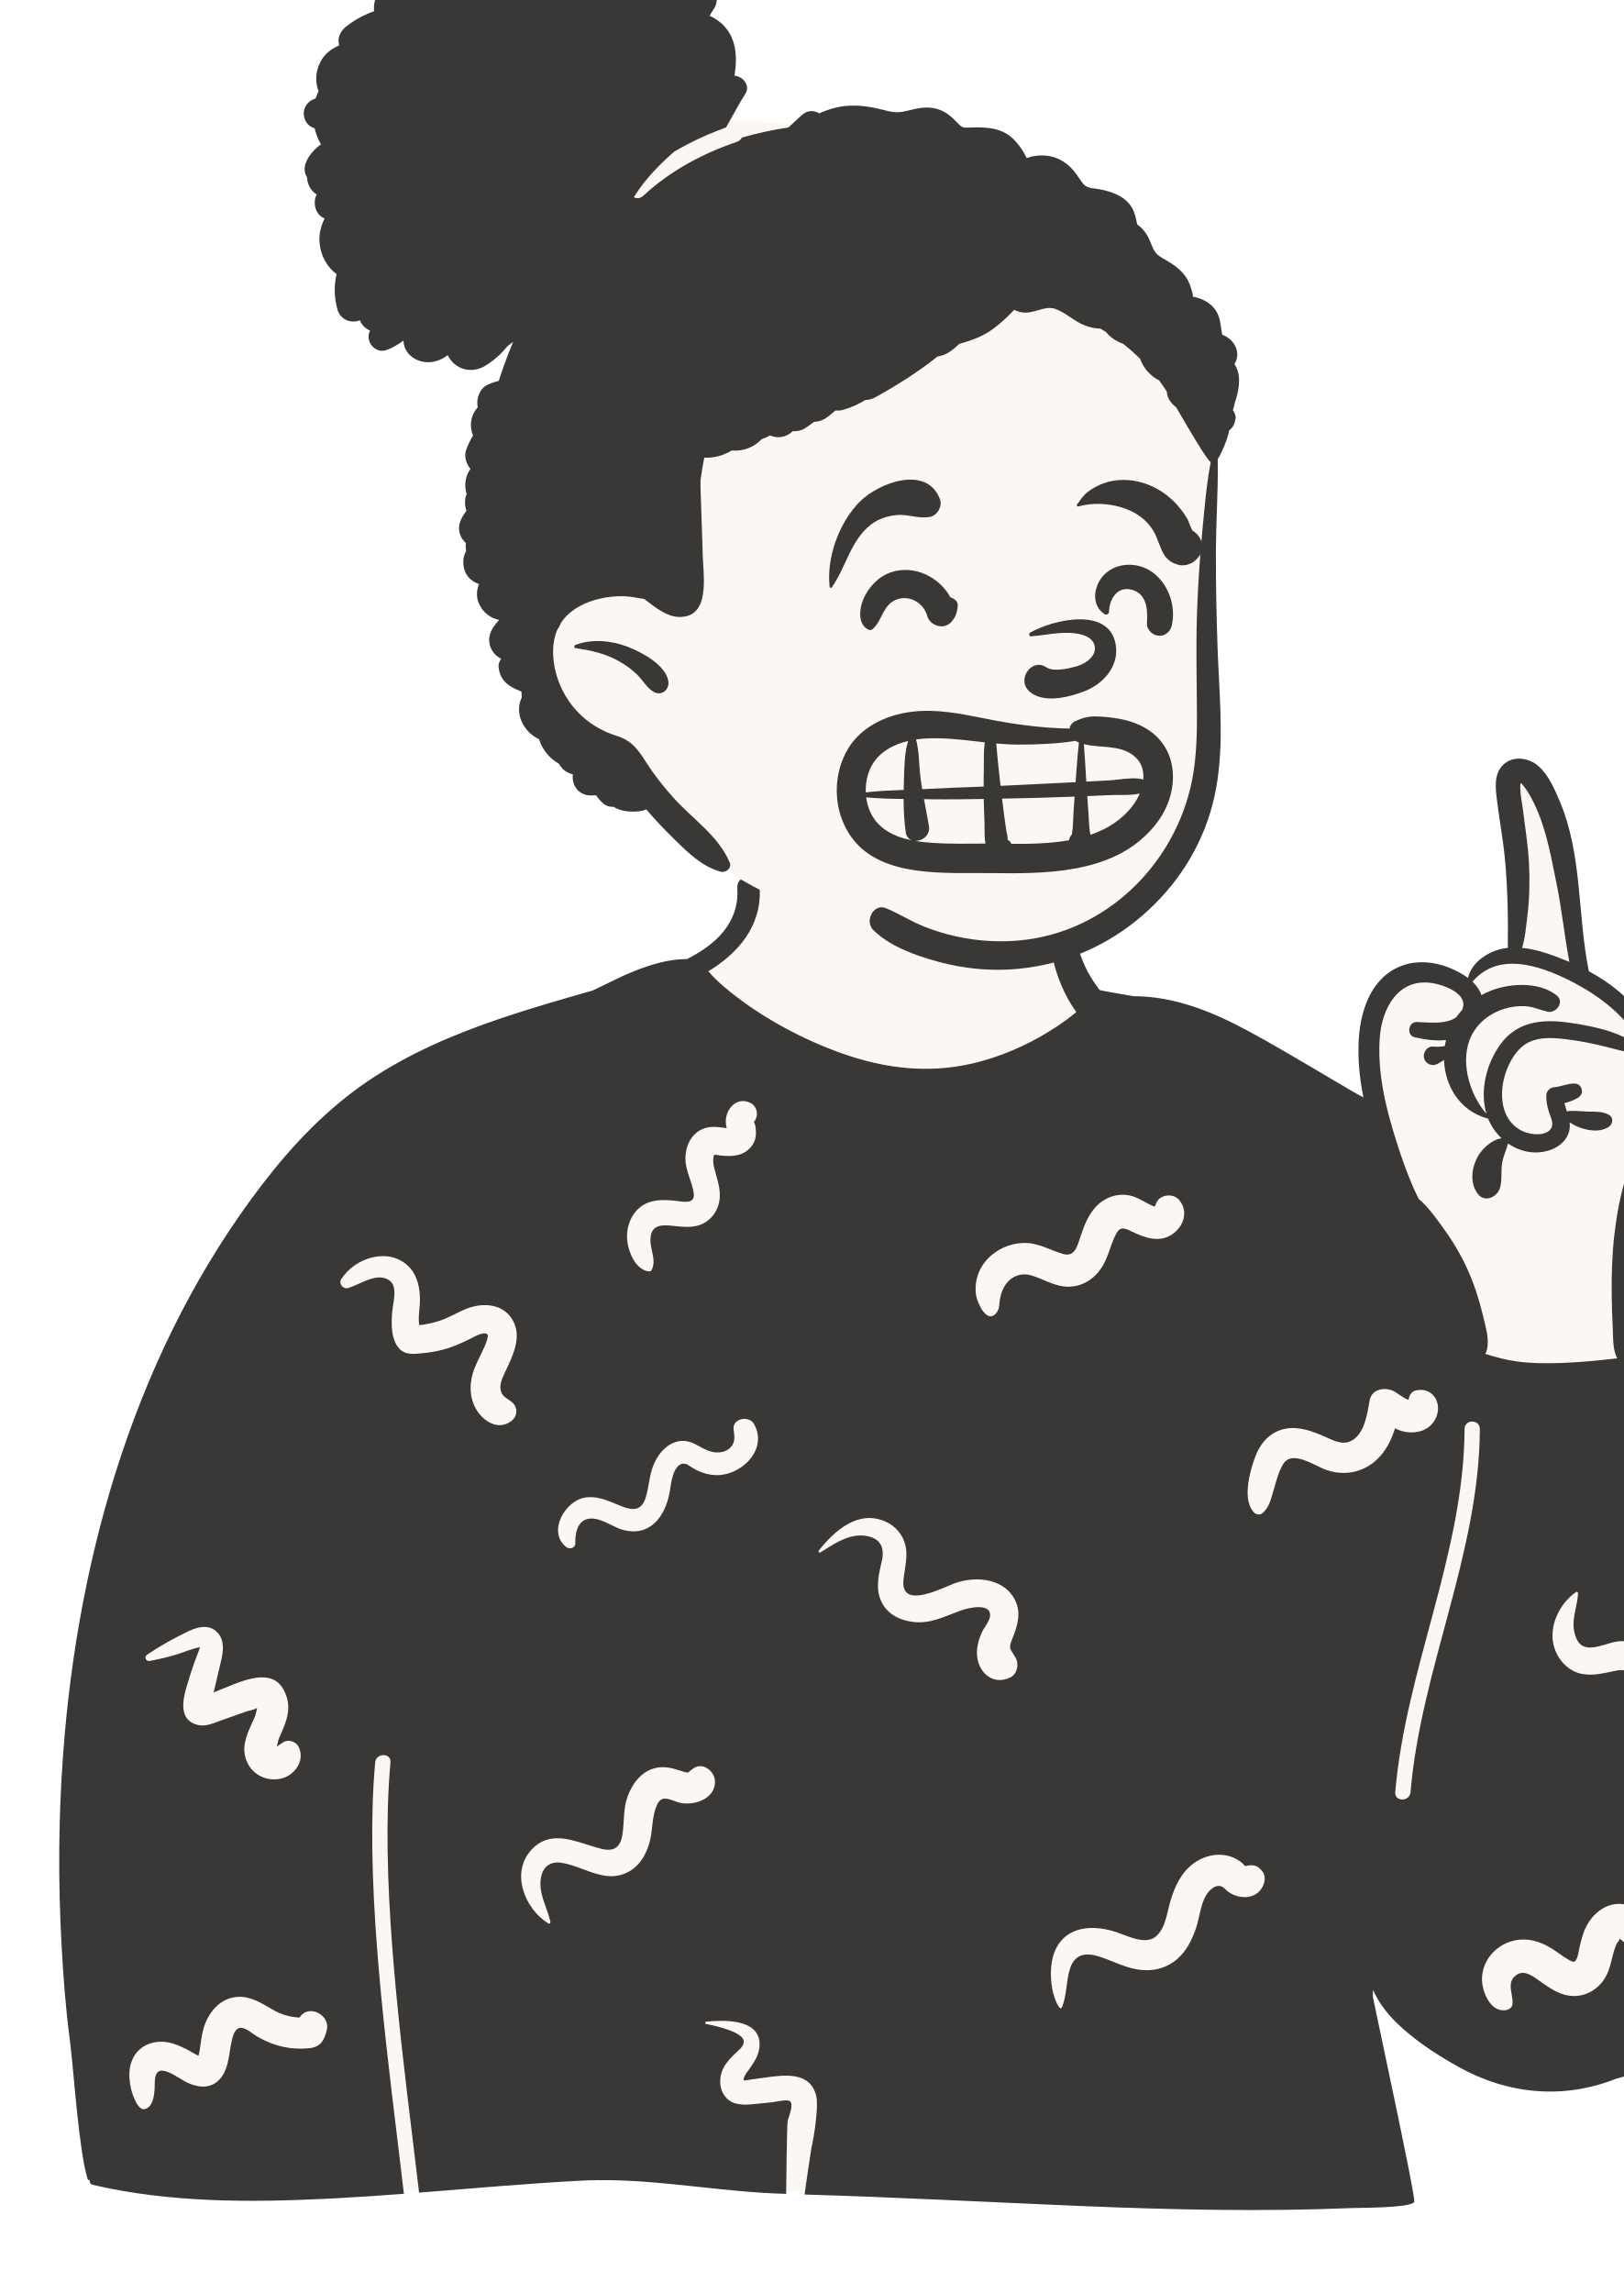
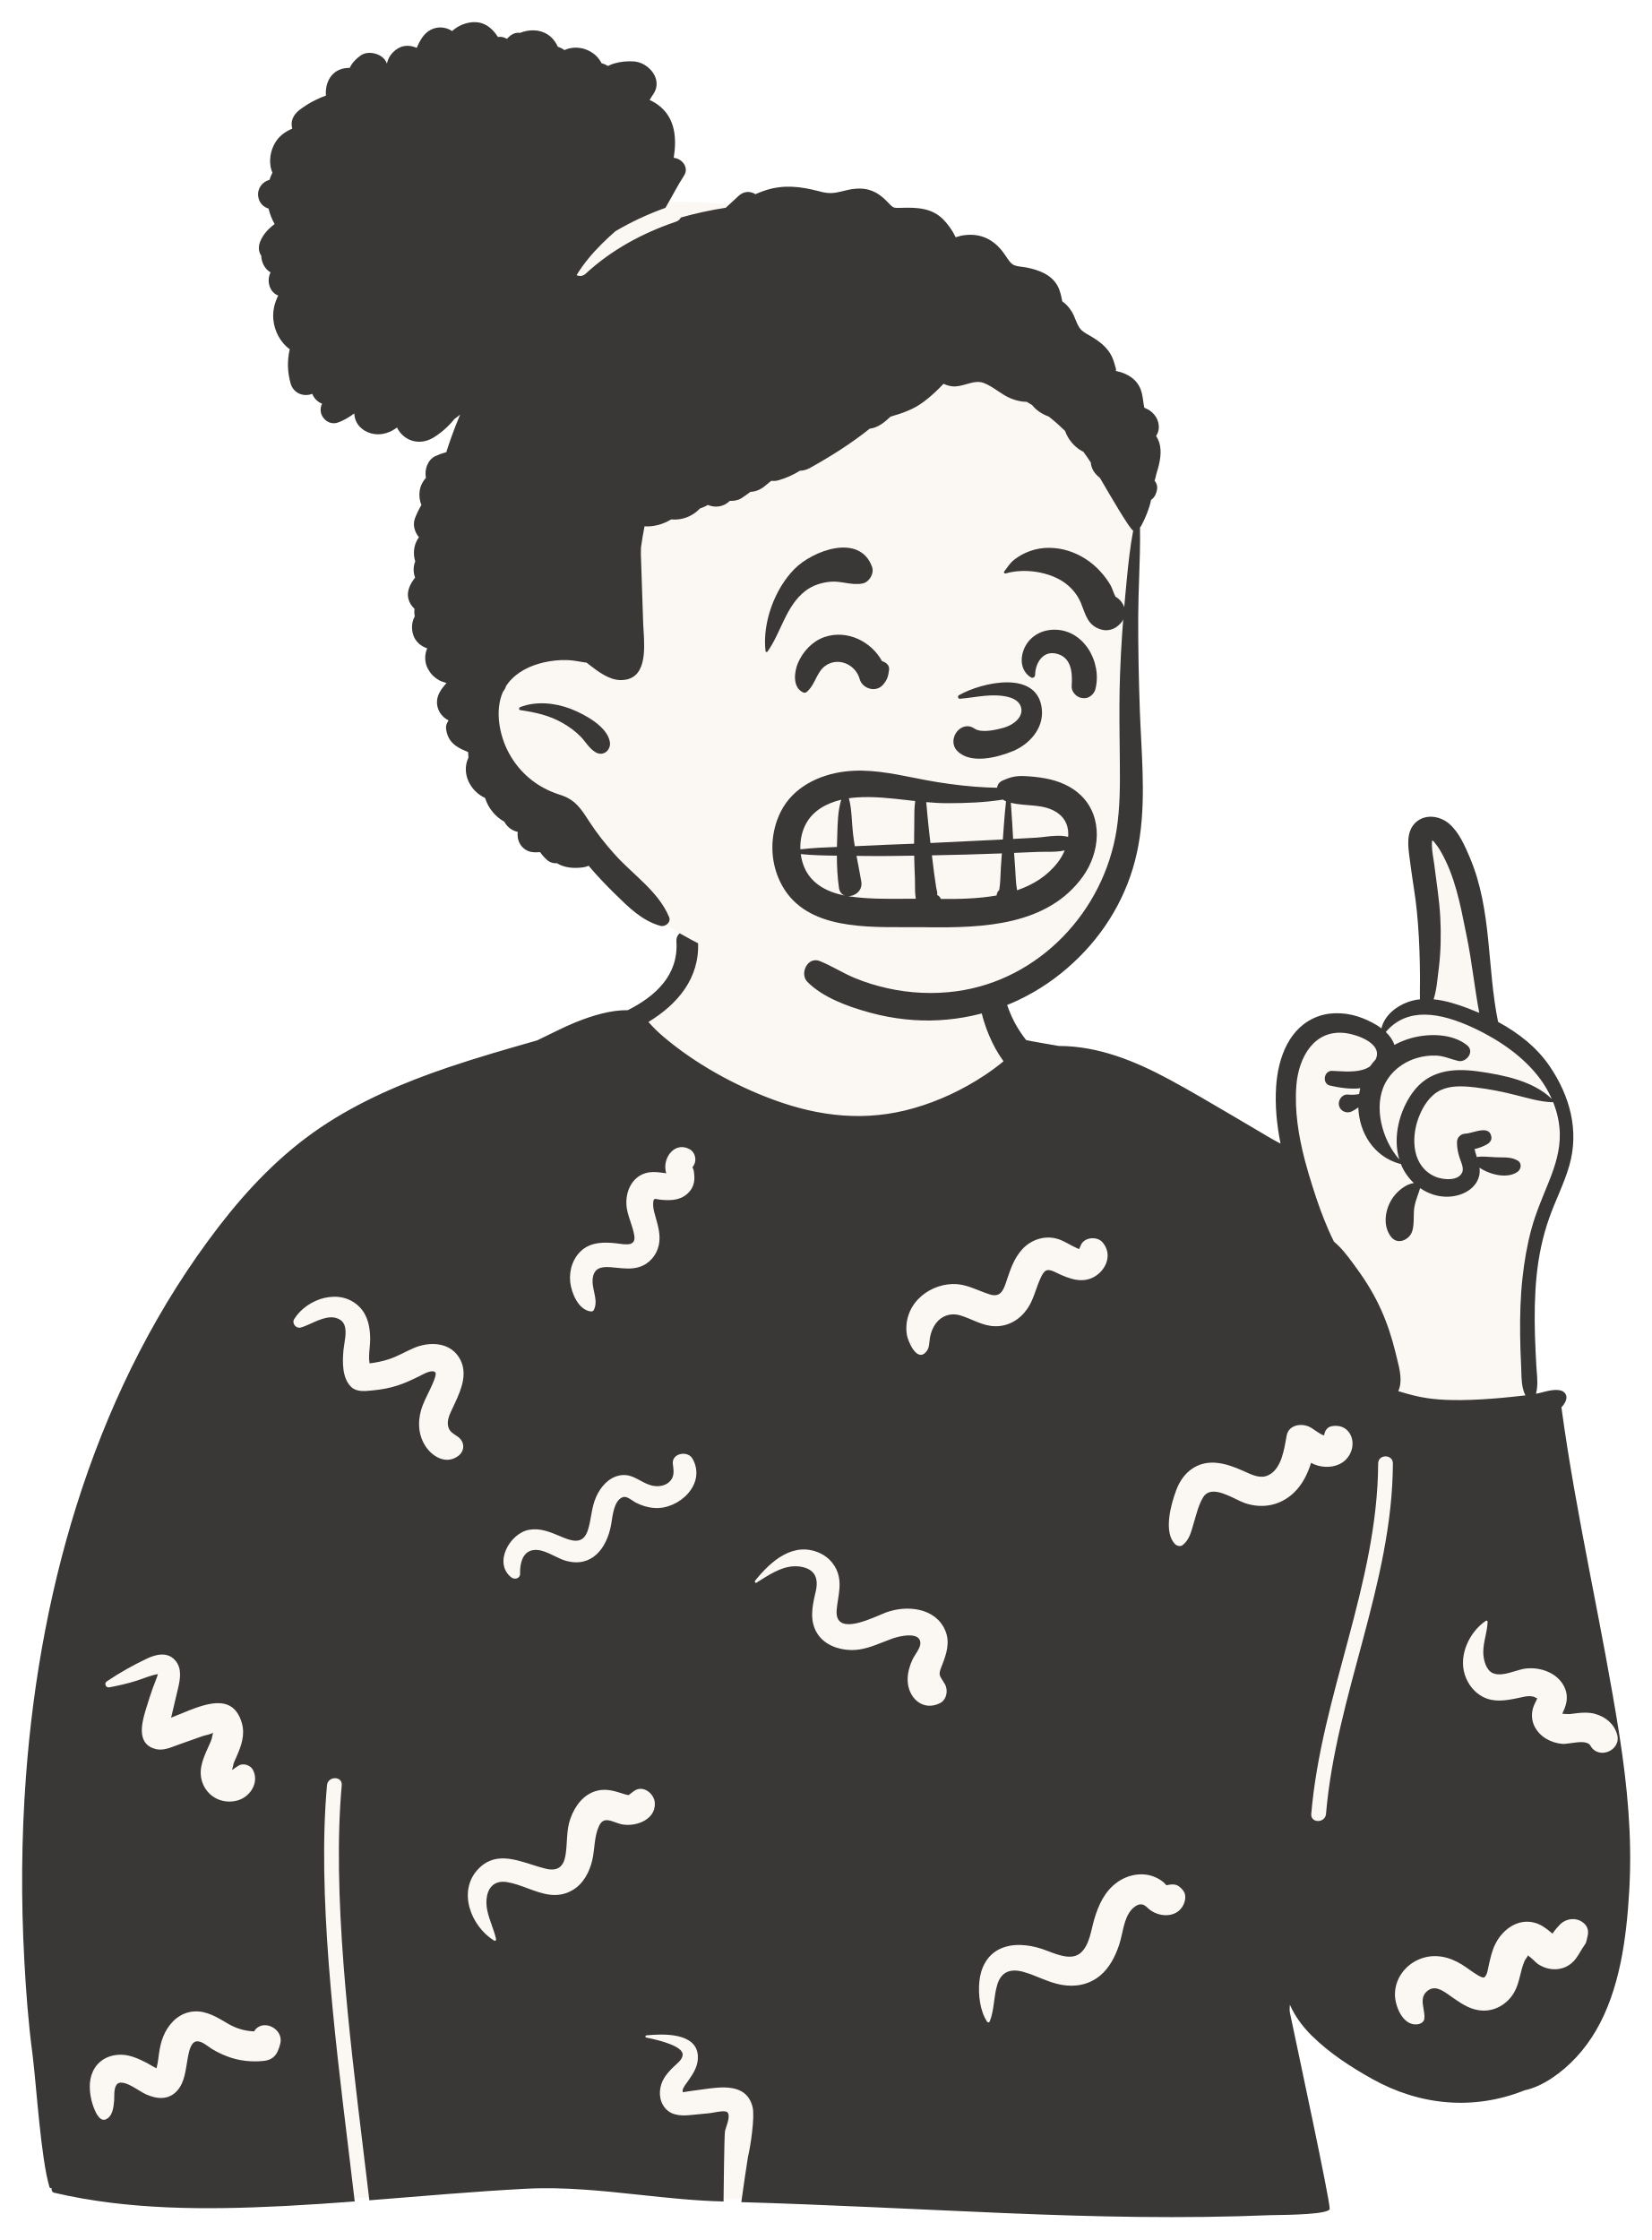
- <svg xmlns="http://www.w3.org/2000/svg" viewBox="0 0 850 1200">
+ <svg xmlns="http://www.w3.org/2000/svg" viewBox="19 -46 896 1215">
  <g>
    <g transform="translate(0 459)">
      <path d="M784.259 98.118C773.942 69.701 781.692 33.723 760.426 10.209C754.136 6.386 750.8 8.513 748.211 15.179C746.648 23.951 742.986 54.154 756.156 54.14C757.813 73.003 756.777 92.003 752.721 110.515C743.001 108.956 735.915 113.951 728.825 117.666C723.538 120.436 718.249 122.494 711.864 120.593C685.505 115.947 677.993 143.627 677.673 166.221C677.286 177.245 676.25 202.943 671.394 213.64C649.416 168.123 603.258 147.4 559.277 137.168C552.383 135.261 546.5 132.655 542.078 128.201C505.022 113.57 522.824 65.634 505.776 38.084C479.092 5.332 447.046 -4.092 406.674 1.521C371.351 5.427 347.34 41.308 349.518 75.177C350.171 82.088 346.023 89.357 343.583 96.469C319.201 125.644 281.262 138.697 248.631 156.326C139.794 209.52 102.076 250.171 59.781 363.361C39.995 405.948 16.316 447.28 8.452 494.183C-0.789 549.453 -0.818 606.031 2.399 661.845C-3.607 662.566 2.929 705.472 8.197 720.335C10.002 725.429 14.327 729.102 19.716 729.017C30.556 734.286 56.007 755.517 67.345 754.813C103.978 752.557 139.586 756.046 174.88 754.242C213.063 752.29 250.878 745.167 289.225 746.091C356.096 747.702 308.22 751.672 377.405 754.813C421.08 756.827 580.418 732.974 623.969 736.868C659.393 744.32 675.554 731.757 670.15 694.75C668.152 680.564 661.772 649.017 682.76 647.677C692.688 648.829 700.906 658.75 708.345 664.547C774.043 713.46 841.16 678.24 846.449 597.83C856.406 530.388 870.367 514.455 840.018 447.107C743.999 196.392 888.663 230.455 790.989 113.023C783.362 119.664 785.301 101.939 784.259 98.118Z" transform="translate(38.98101 -67.00008)" fill="#FBF8F3" stroke="none" />
      <path d="M774.431 4.041C769.321 -0.538 760.991 -1.819 755.751 3.331C750.762 8.23 751.811 15.953 752.693 22.452C752.746 22.84 752.798 23.225 752.848 23.604L753.285 27.014C754.341 34.945 755.762 42.818 756.581 50.781C757.561 60.401 758.021 69.851 758.221 79.501C758.331 84.591 758.371 89.691 758.271 94.791L758.256 95.66C758.24 96.81 758.247 97.927 758.311 99.031C756.131 99.261 753.981 99.731 751.881 100.472C745.401 102.751 738.952 107.911 737.421 114.791C734.261 112.401 730.561 110.611 727.161 109.261C719.791 106.341 711.011 105.531 703.421 108.161C687.371 113.712 681.311 130.751 680.281 146.331C679.601 156.661 680.611 167.081 682.681 177.302C680.911 176.341 679.141 175.441 677.561 174.511L656.108 161.856C645.131 155.383 634.122 148.92 622.921 142.841C603.971 132.561 583.801 124.331 562.381 124.341C562.381 124.341 544.661 121.311 544.661 121.151C542.341 118.181 540.271 115.031 538.471 111.712C533.751 102.991 532.061 93.351 528.011 84.431C526.541 81.171 522.331 82.751 521.271 85.311C516.961 95.701 520.452 109.031 524.671 118.871C526.771 123.761 529.271 128.371 532.401 132.651C529.091 135.382 525.641 137.931 522.041 140.311C510.251 148.111 497.421 154.141 483.831 158.052C457.841 165.531 432.731 162.761 407.601 153.511C386.181 145.632 364.751 133.661 347.811 119.241C344.981 116.841 342.361 114.261 339.911 111.481L339.836 111.397L339.761 111.321C355.452 101.811 367.761 87.641 366.661 67.661C366.241 60.151 354.441 60.141 354.941 67.661C356.161 85.962 343.571 97.371 328.581 104.921C319.325 104.817 309.364 107.852 300.815 111.281L299.511 111.811C293.611 114.241 287.941 117.231 282.181 119.962L281.254 120.405C280.637 120.702 280.024 121.005 279.411 121.311C263.211 125.931 247.011 130.561 231.061 135.972C206.931 144.151 183.151 154.222 161.951 168.521C140.341 183.091 122.331 201.931 106.511 222.521C41.071 307.701 9.891 414.781 2.061 520.771C-0.399 554.001 -0.619 587.311 1.201 620.581C2.101 637.212 3.351 653.931 5.531 670.462L5.673 671.575C7.796 688.59 10.176 727.908 14.861 743.351C15.031 743.911 15.631 744.041 16.031 743.811C15.771 744.841 16.191 746.081 17.431 746.371C57.645 755.796 100.059 755.673 141.151 753.62L144.231 753.462C156.307 752.828 168.369 751.996 180.426 751.081C179.345 741.759 178.155 731.975 176.926 721.856C169.308 659.179 160.128 583.645 165.387 525.344C165.846 520.249 173.849 520.218 173.387 525.344C168.118 583.749 177.34 659.555 184.964 722.233C185.889 729.829 186.789 737.233 187.638 744.39L188.353 750.47C216.676 748.245 244.975 745.683 273.351 744.201C294.054 743.12 314.759 745.333 335.465 747.547C350.481 749.152 365.497 750.758 380.512 751.106C380.559 748.935 380.837 716.071 381.302 712.935L381.331 712.78C381.437 712.352 381.636 711.753 381.866 711.055C382.805 708.215 384.282 703.744 382.358 702.554C381.093 701.772 377.537 702.422 375.068 702.874C374.235 703.026 373.525 703.156 373.07 703.2L365.789 703.913C364.576 704.031 363.362 704.147 362.149 704.261L361.836 704.289C356.322 704.769 350.816 704.154 347.712 698.891C345.021 694.328 345.639 688.415 348.359 684.032C349.772 681.755 351.675 679.758 353.59 677.903C355.327 676.221 358.17 674.253 358.332 671.583C358.617 666.885 346.002 663.777 340.323 662.558L338.557 662.19C337.83 662.042 338.088 661.056 338.719 660.994C347.671 660.111 365.888 659.391 366.584 672.14C366.87 677.358 364.251 681.566 361.357 685.616L360.82 686.362C360.77 686.429 360.708 686.511 360.638 686.604C359.764 687.761 357.513 690.739 358.572 691.842C358.532 691.8 362.775 691.177 364.518 690.936L366.787 690.639C367.477 690.545 368.186 690.443 368.909 690.34C379.472 688.827 393.087 686.878 396.267 699.9C397.586 705.302 395.08 721.586 393.781 726.821L393.77 726.869C393.472 728.271 390.802 746.578 390.254 750.696L390.159 751.462C435.993 752.798 485.816 755.403 531.601 757.341L535.328 757.497C582.538 759.449 629.804 760.5 677.041 758.531L677.129 758.528C677.505 758.516 678.248 758.506 679.265 758.492C686.811 758.393 709.445 758.095 709.341 755.041C709.122 748.619 692.65 672.118 688.328 651.418L687.751 648.632C687.557 647.689 687.61 646.721 687.662 645.75C687.688 645.275 687.714 644.802 687.711 644.331C690.452 650.701 694.921 656.531 699.551 661.111C709.081 670.531 720.721 678.121 732.391 684.632C758.341 699.121 787.441 701.811 814.961 690.851C820.271 689.671 825.16 687.311 829.721 684.291C839.681 677.701 847.901 668.552 853.881 658.241C866.678 636.217 870.31 608.465 871.788 583.281L871.941 580.561C873.391 553.132 870.821 525.962 866.601 498.871C857.291 439.161 843.141 380.222 835.041 320.321C835.971 319.401 836.741 318.321 837.321 317.031C838.651 314.071 837.021 311.451 833.881 311.041C830.767 310.632 828.03 311.338 825.165 312.078C824.323 312.296 823.469 312.516 822.591 312.712C822.141 312.811 821.691 312.901 821.231 312.972L821.376 312.417C822.285 308.692 821.971 304.779 821.661 300.922C821.57 299.788 821.48 298.659 821.421 297.541C821.131 292.052 820.841 286.561 820.681 281.061C820.381 270.441 820.521 259.802 821.561 249.222C822.621 238.441 824.831 227.831 828.441 217.621C831.821 208.031 836.561 198.951 839.351 189.151C844.751 170.212 839.641 151.601 828.871 135.621C821.782 125.101 811.771 117.281 800.681 111.291C794.621 81.651 797.411 50.632 785.431 22.302C782.761 16.001 779.631 8.691 774.431 4.041ZM764.91 13.002L764.941 12.861C765.321 12.972 765.651 13.212 765.931 13.581C767.211 15.191 768.341 16.701 769.391 18.501C777.259 32.029 780.116 47.249 783.16 62.371L783.711 65.091C786.511 78.761 787.891 92.671 790.471 106.382C788.411 105.501 786.341 104.671 784.261 103.882C778.461 101.701 772.081 99.651 765.702 99.041C767.361 94.001 767.741 88.241 768.381 83.331L768.542 82.047C769.63 73.037 769.817 63.65 769.331 54.601C768.831 45.191 767.301 35.841 766.141 26.501L766.066 25.919C765.937 24.96 765.779 23.971 765.619 22.965C765.093 19.667 764.539 16.198 764.891 13.081C764.897 13.055 764.904 13.028 764.91 13.002ZM760.702 107.341C752.952 107.341 745.631 109.871 739.771 116.761C741.861 118.751 743.531 121.061 744.452 123.771C747.321 122.201 750.361 120.972 753.471 120.101C762.961 117.451 775.941 117.491 783.921 124.001C788.101 127.401 783.511 133.501 779.011 132.451C774.981 131.511 771.481 129.771 767.251 129.571C763.581 129.391 759.981 129.871 756.461 130.931C751.091 132.552 746.211 135.621 742.621 139.851C741.421 141.271 740.371 142.811 739.491 144.472C732.791 157.191 737.841 175.431 747.091 185.901C743.461 173.841 747.081 159.621 754.311 149.632C763.015 137.604 776.034 136.241 789.749 138.118L790.202 138.181C803.471 140.052 819.901 143.321 829.821 153.071C828.831 150.821 827.691 148.641 826.41 146.531C818.891 134.151 806.421 124.491 793.481 117.601C791.311 116.431 789.121 115.351 786.941 114.351C778.651 110.541 769.411 107.341 760.702 107.341ZM691.271 145.621C692.481 130.531 700.961 114.861 718.481 117.431C724.351 118.291 737.381 122.811 734.631 130.731C734.521 131.052 734.401 131.361 734.261 131.651C733.181 132.811 732.181 134.041 731.281 135.341C726.687 138.738 719.112 138.307 713.291 137.976C712.63 137.939 711.991 137.902 711.382 137.873L710.651 137.841C706.101 137.671 705.051 144.861 709.571 145.851C714.821 147.011 720.501 147.901 725.931 147.281C725.671 148.321 725.461 149.371 725.301 150.421C725.051 150.472 724.811 150.521 724.561 150.561C722.751 150.861 720.921 150.851 719.101 150.701C715.911 150.462 713.641 153.991 714.421 156.851C715.271 159.921 718.801 161.222 721.551 159.741C722.702 159.132 723.801 158.451 724.861 157.691C725.341 171.361 733.161 184.382 747.531 188.311C747.671 188.351 747.801 188.341 747.911 188.291C749.461 192.231 751.921 195.802 754.991 198.691C750.571 199.281 746.231 203.021 743.841 206.281C739.351 212.441 737.761 222.071 742.871 228.151C746.361 232.311 752.391 229.472 753.952 225.231C754.858 222.782 754.899 219.985 754.94 217.191C754.97 215.183 754.999 213.176 755.351 211.302C755.991 207.891 757.471 204.731 758.391 201.441C762.901 204.561 768.301 206.341 773.952 206.101C780.311 205.831 787.421 202.712 789.901 196.451C790.741 194.341 790.861 192.331 790.611 190.361C796.351 194.241 805.681 196.481 811.191 192.661C813.291 191.201 813.741 187.791 811.191 186.431C808.428 184.956 805.945 184.803 803.097 184.775L801.091 184.761C799.691 184.746 798.297 184.653 796.905 184.559C794.646 184.407 792.391 184.256 790.121 184.441C789.791 184.472 789.481 184.561 789.202 184.701C788.731 183.241 788.251 181.771 787.911 180.271C790.391 179.722 792.771 178.821 795.051 177.472C796.181 176.791 797.251 175.321 797.081 173.921C796.44 168.618 791.413 169.935 787.076 171.072C785.525 171.478 784.063 171.861 782.921 171.911L782.702 171.925C780.315 172.123 778.439 173.976 778.391 176.431C778.331 179.231 778.861 181.871 779.671 184.552C779.826 185.058 780.039 185.629 780.265 186.236C781.046 188.328 781.99 190.857 781.301 192.701C779.321 197.921 770.531 196.911 766.681 195.261C754.264 189.959 753.343 175.006 757.359 163.802L757.611 163.121C759.871 157.212 763.621 151.052 769.571 148.281C775.069 145.73 781.552 146.055 787.503 146.723L789.021 146.901C796.161 147.761 803.311 149.212 810.291 150.981C816.871 152.641 823.321 154.611 830.131 154.861C830.282 154.871 830.41 154.811 830.511 154.731C832.681 160.081 833.961 165.741 834.151 171.561C834.452 180.722 831.681 189.351 828.321 197.751C824.921 206.251 821.241 214.561 818.831 223.411C816.441 232.141 814.91 241.132 813.931 250.121C812.801 260.391 812.521 270.741 812.651 281.061C812.721 286.561 812.891 292.052 813.171 297.541L813.196 298.089C813.234 298.966 813.257 299.855 813.281 300.75C813.39 304.905 813.502 309.187 815.081 312.972C815.211 313.291 815.391 313.581 815.601 313.841C815.044 313.911 814.486 313.977 813.928 314.041L808.542 314.634C801.067 315.43 793.568 316.016 786.061 316.291C778.291 316.571 770.281 316.501 762.581 315.421C757.001 314.641 751.781 313.171 746.531 311.552C748.978 306.349 747.332 299.8 745.885 294.045C745.751 293.513 745.619 292.988 745.492 292.471L745.012 290.489C743.062 282.553 740.552 274.778 737.181 267.321C733.641 259.491 729.311 252.291 724.241 245.351L723.715 244.626L721.754 241.936C718.77 237.864 715.487 233.627 711.651 230.481C710.531 228.321 709.531 226.071 708.541 223.831C705.291 216.411 702.621 208.712 700.161 201.001C698.631 196.201 697.171 191.321 695.871 186.382C692.401 173.061 690.181 159.321 691.271 145.621ZM349.057 191.831C347.814 184.384 354.309 176.138 362.09 180.33C365.1 181.952 366.101 186.171 364.375 189.048L364.199 189.35C364.018 189.649 363.82 189.936 363.612 190.216L363.62 190.248C364.241 190.906 364.452 192.484 364.562 193.679L364.665 194.922C364.871 197.999 364.109 200.915 362.046 203.3C358.019 207.956 352.591 208.298 346.956 207.788L345.919 207.686C345.689 207.662 345.407 207.605 345.1 207.543C344.428 207.408 343.642 207.249 343.056 207.359C342.92 207.53 342.544 207.93 342.47 208.363C342.126 210.366 342.371 212.337 342.87 214.296C343.15 215.397 343.458 216.494 343.767 217.59C345.11 222.366 346.45 227.129 345.426 232.177C344.284 237.809 340.246 242.583 334.682 244.265C330.651 245.482 326.59 245.063 322.515 244.642C321.404 244.527 320.292 244.412 319.18 244.33C313.829 243.936 309.948 244.949 309.481 251.036C309.313 253.218 309.796 255.441 310.276 257.654C311.014 261.054 311.747 264.432 310.113 267.61C309.775 268.268 309.025 268.413 308.366 268.321C301.694 267.391 298.011 258.332 297.341 252.446C296.599 245.929 298.926 238.811 304.179 234.692C309.265 230.703 315.699 230.714 321.819 231.333L321.991 231.351C322.549 231.412 323.144 231.494 323.756 231.579C327.973 232.164 332.998 232.861 332.093 227.176C331.681 224.589 330.867 222.165 330.056 219.752C328.873 216.228 327.697 212.726 327.793 208.771C327.955 202.084 331.256 195.559 337.969 193.405C340.813 192.493 343.568 192.665 346.409 192.995L348.217 193.216C348.609 193.316 349.002 193.386 349.399 193.434C349.268 192.872 349.163 192.382 349.117 192.157L349.057 191.831ZM561.209 228.85C554.388 227.026 547.21 229.511 542.519 234.661C538.577 238.99 536.535 244.306 534.711 249.74L533.669 252.866C532.153 257.292 530.411 260.805 524.992 259.117C522.93 258.475 520.951 257.692 518.988 256.916C514.337 255.076 509.783 253.274 504.472 253.483C497.606 253.754 490.887 256.707 486.107 261.657C481.217 266.72 478.883 273.774 479.921 280.725L479.989 281.15C480.53 284.352 485.213 295.78 490.177 290.519C492.392 288.173 491.955 285.576 492.481 282.595C492.981 279.755 494.051 276.97 495.804 274.667C498.912 270.585 503.911 268.994 508.798 270.438C515.244 272.343 520.937 276.27 527.881 276.362C535.186 276.46 541.388 272.672 545.417 266.725C548.67 261.924 549.83 256.305 552.119 251.085L552.339 250.587C554.261 246.292 555.571 244.741 559.973 246.795L561.511 247.533C568.102 250.664 575.515 253.531 582.33 249.115C588.661 245.014 591.36 236.772 586.035 230.771C583.097 227.458 576.296 228.022 574.387 232.272C574.052 233.003 573.741 233.744 573.435 234.487C572.852 234.309 572.285 234.093 571.747 233.791C568.175 232.181 565.073 229.884 561.209 228.85ZM183.119 266.009C172.737 255.328 154.72 261.118 147.619 272.448C146.146 274.797 148.579 277.775 151.165 277.061C152.887 276.587 154.807 275.723 156.822 274.818C162.037 272.473 167.888 269.843 172.6 272.921C176.503 275.471 175.548 281.337 174.799 285.939C174.619 287.046 174.451 288.079 174.365 288.976L174.301 289.666C173.74 295.962 173.613 304.576 178.517 309.288C181.339 312.001 185.668 311.634 189.39 311.247L190.574 311.124C194.962 310.683 199.321 309.909 203.524 308.559C207.388 307.319 211.049 305.634 214.679 303.849L215.587 303.401C215.766 303.312 215.992 303.194 216.254 303.057C218.342 301.963 222.732 299.665 224.158 301.429C224.932 302.388 223.214 306.345 222.612 307.733C222.563 307.844 222.522 307.94 222.49 308.015C220.862 311.821 218.792 315.405 217.299 319.279C214.668 326.104 214.448 333.804 218.143 340.317C221.723 346.628 229.48 351.741 236.355 346.893C240.291 344.117 240.28 339.067 236.355 336.289C234.278 334.819 232.184 333.85 231.326 331.384C230.206 328.169 231.647 324.758 233.042 321.782L234.712 318.241C238.412 310.334 242.109 301.24 236.94 293.158C231.602 284.813 220.753 284.681 212.546 288.157C207.862 290.141 203.588 292.802 198.707 294.337C195.33 295.4 191.94 296.11 188.481 296.499C187.989 293.845 188.255 290.988 188.514 288.194C188.662 286.608 188.808 285.041 188.812 283.543C188.83 277.262 187.66 270.681 183.119 266.009ZM685.99 335.693C687.066 329.947 693.632 328.886 698.035 330.793C700.38 331.808 703.437 334.675 706.233 335.599L706.382 335.262C706.642 333.127 708.078 331.037 710.266 330.623C721.378 328.52 725.331 341.527 718.043 348.778C714.16 352.642 708.11 353.37 703.01 351.989C701.671 351.627 700.428 351.091 699.23 350.472C697.354 356.451 694.626 362.1 690.012 366.563C682.707 373.628 672.794 375.558 663.235 372.255C661.936 371.807 660.325 371.025 658.555 370.165C652.387 367.172 644.278 363.236 640.675 369.162C638.18 373.266 637.047 378.282 635.665 382.837L635.552 383.212C634.25 387.598 633.29 392.274 629.498 395.12C628.348 395.983 626.459 395.532 625.522 394.607C619.102 388.274 623.065 373.341 625.997 365.534L626.314 364.706C629.949 355.414 637.604 349.468 647.881 350.442C652.946 350.922 657.455 352.655 662.08 354.676C662.566 354.888 663.07 355.118 663.587 355.354C667.166 356.984 671.404 358.916 675.156 357.541C682.021 355.025 684.058 346.293 685.337 339.309L685.99 335.693ZM363.661 348.19C361.048 343.589 352.276 345.235 353.003 351.076L353.235 352.894C353.533 355.382 353.598 357.72 351.879 359.933C349.793 362.619 346.222 363.431 342.981 363.02C340.12 362.658 337.692 361.341 335.285 360.036C331.918 358.211 328.595 356.409 324.191 357.275C318.061 358.481 313.828 363.497 311.377 368.966C308.782 374.758 308.837 381.037 306.904 387.001C304.678 393.86 299.931 393.544 294.003 391.144L292.727 390.62C292.389 390.479 292.051 390.338 291.713 390.197C286.375 387.963 280.989 385.71 275.047 386.769C264.552 388.642 255.514 404.779 265.347 412.571C267.122 413.977 270.224 413.243 270.149 410.583L270.139 410.079C270.089 405.239 271.31 398.992 276.858 397.851C280.72 397.057 284.913 399.098 288.883 401.032C290.959 402.043 292.975 403.024 294.851 403.555C309 407.557 317.06 396.908 319.463 384.313L319.55 383.831C320.318 379.422 320.924 371.264 325.535 369.2C327.379 368.374 329.316 369.692 331.037 370.863C331.61 371.253 332.158 371.627 332.672 371.899C335.865 373.593 339.291 374.669 342.903 374.944C356.265 375.963 371.448 361.91 363.661 348.19ZM743.625 350.815C743.649 345.667 735.649 345.661 735.625 350.815C735.33 416.036 704.818 476.322 699.337 540.895C698.903 546.025 706.905 545.996 707.337 540.895C712.82 476.303 743.33 416.141 743.625 350.815ZM397.628 414.395C406.028 403.897 418.32 392.925 432.634 399.349C437.882 401.704 441.829 406.424 443.017 412.08C443.922 416.393 443.269 420.549 442.61 424.747C442.339 426.478 442.066 428.215 441.901 429.974C440.631 443.474 456.738 436.633 465.329 432.985C466.471 432.5 467.481 432.071 468.299 431.754L468.708 431.599C479.903 427.474 495.573 428.983 500.799 441.44C503.415 447.677 501.561 453.795 499.232 459.737L498.686 461.126C497.169 465.079 497.571 465.706 499.181 468.219C499.58 468.841 500.052 469.578 500.588 470.509C502.506 473.841 501.558 479.026 497.881 480.834C488.422 485.482 480.428 477.7 480.381 468.119C480.362 464.277 481.417 460.643 483.002 457.183C483.401 456.312 484.01 455.353 484.645 454.353C485.938 452.318 487.338 450.113 487.289 448.141C487.131 441.705 475.704 444.531 472.572 445.612L471.988 445.816C470.302 446.415 468.638 447.072 466.976 447.729C461.371 449.943 455.806 452.141 449.584 451.994C442.591 451.828 435.124 449.117 431.297 442.913C427.243 436.343 428.491 429.03 430.119 421.965L430.568 420.035C432.1 413.174 430.194 408.14 422.5 406.813C414.358 405.41 407.036 410.015 400.406 414.186C400.115 414.369 399.826 414.551 399.538 414.732L398.423 415.427C397.74 415.849 397.195 414.937 397.628 414.395ZM795.012 436.642C795.024 436.198 794.478 435.858 794.095 436.116C785.198 442.097 779.246 454.585 782.589 465.224C784.212 470.39 787.664 474.921 792.51 477.429C798.535 480.545 805.188 479.359 811.518 478.026L814.207 477.451C816.102 477.052 817.972 476.76 819.901 477.292C820.563 477.475 821.331 478.052 821.96 478.176C821.7 478.618 821.424 479.385 821.284 479.669L820.825 480.592C820.365 481.527 819.916 482.499 819.634 483.482C818.688 486.777 818.922 490.315 820.454 493.39C823.308 499.118 829.294 502.347 835.526 502.895C836.677 502.997 838.371 502.755 840.227 502.49C844.354 501.899 849.28 501.195 850.806 503.912C855.196 511.73 867.697 506.472 865.267 497.815C863.624 491.962 858.963 488.18 853.188 486.597C850.111 485.754 846.926 485.868 843.797 486.213C842.571 486.348 841.349 486.538 840.122 486.668L839.207 486.753C839.291 486.743 838.742 486.724 838.019 486.699C837.189 486.67 836.131 486.632 835.54 486.593L835.778 485.952C835.813 485.861 835.845 485.782 835.874 485.721C837.118 483.06 838.04 480.409 837.965 477.436C837.828 472.075 834.358 467.398 829.799 464.817C825.596 462.436 820.591 461.486 815.813 462.017C814.029 462.216 811.989 462.827 809.872 463.461C805.755 464.694 801.342 466.017 797.932 464.569C794.041 462.917 792.72 457.156 792.66 453.381C792.612 450.383 793.225 447.467 793.838 444.55C794.387 441.935 794.937 439.319 795.012 436.642ZM67.63 456.676C72.642 454.286 78.812 452.806 83.024 457.576C86.748 461.796 85.816 467.521 84.617 472.662L83.286 478.241C82.637 480.944 81.981 483.644 81.381 486.36C81.211 487.127 81.01 487.91 80.807 488.702C82.479 488.059 84.223 487.339 86.007 486.602C99.065 481.212 114.256 474.94 119.151 491.442C121.093 497.993 118.886 503.935 116.34 509.774L114.972 512.882C114.6 513.732 114.314 515.65 113.89 516.898C114.09 516.849 114.287 516.8 114.475 516.751C114.508 516.587 115.874 515.698 116.668 515.179L117.345 514.729C119.866 513.126 123.832 514.381 125.188 516.947C128.826 523.83 123.741 531.743 116.714 533.624C109.32 535.604 101.647 532.294 98.401 525.319C94.965 517.936 98.013 511.189 101.033 504.503C101.344 503.816 101.654 503.13 101.956 502.445L102.273 501.72C102.84 500.407 103.102 499.114 103.37 497.797L103.577 496.804C102.285 497.772 99.399 498.157 97.841 498.709L84.763 503.344L84.024 503.611C83.679 503.738 83.332 503.869 82.983 504C79.704 505.231 76.248 506.529 72.765 505.763C62.377 503.475 64.564 492.658 66.815 485.226L67.354 483.453C68.436 479.908 69.553 476.366 70.793 472.874C71.416 471.12 72.15 469.409 72.782 467.661C73.127 466.809 73.42 465.941 73.661 465.055C69.81 465.666 65.966 467.389 62.273 468.575C57.359 470.155 52.429 471.246 47.364 472.22C45.364 472.603 44.293 470.11 45.992 468.964C52.898 464.3 60.102 460.265 67.63 456.676ZM331.863 528.515C336.783 524.895 343.02 529.867 343.248 535.048C343.641 543.946 333.265 547.819 325.88 546.628C324.445 546.397 323.038 545.891 321.693 545.408C318.145 544.133 315.025 543.012 312.94 547.482C310.311 553.116 310.7 559.851 309.328 565.824C307.805 572.46 304.436 578.938 298.322 582.388C289.987 587.088 282.152 584.178 274.232 581.236C270.522 579.858 266.793 578.473 262.986 577.86C257.312 576.948 253.336 579.656 252.203 585.378C251.105 590.921 252.943 596.086 254.776 601.235C255.673 603.756 256.569 606.274 257.119 608.83C257.244 609.406 256.636 609.962 256.086 609.624C243.499 601.887 235.977 582.763 247.476 570.722C255.946 561.851 266.437 565.19 276.487 568.388C279.065 569.208 281.615 570.02 284.094 570.613L284.406 570.685C290.51 572.041 293.761 569.571 294.791 563.245C295.877 556.573 295.117 549.934 297.432 543.427C299.916 536.444 304.754 529.866 312.379 528.192C316.81 527.221 320.802 528.281 324.953 529.598L326.535 530.106C327.439 530.394 328.292 530.634 329.208 530.637L329.522 530.298C330.288 529.684 331.069 529.091 331.863 528.515ZM615.785 575.725C608.904 572.112 600.421 573.486 594.222 577.864C587.271 582.773 583.86 590.314 581.54 598.284C579.852 604.087 579.043 612.089 574.192 616.291C569.575 620.289 562.406 617.548 556.687 615.362C555.411 614.874 554.208 614.414 553.121 614.062C545.91 611.731 537.245 610.776 530.209 614.225C523.314 617.606 519.991 624.501 519.279 631.888C518.614 638.782 519.602 647.861 523.535 653.63C523.922 654.198 524.661 654.052 524.906 653.45C527.491 647.085 526.993 639.803 529.092 633.216C531.333 626.185 536.585 624.697 543.253 626.589C550.208 628.561 556.577 632.253 563.73 633.567C571.356 634.968 578.907 633.524 584.919 628.484C589.977 624.244 593.04 618.068 595.11 611.915C597.127 605.916 597.456 597.885 601.752 592.905C602.836 591.648 604.725 590.13 606.479 589.969C608.327 589.799 609.339 590.724 610.522 591.806C611.006 592.249 611.52 592.719 612.132 593.15C617.685 597.068 626.549 597.147 629.949 590.255C631.062 587.998 631.614 584.794 629.949 582.585C627.03 578.714 624.633 578.746 620.781 579.583C620.658 579.48 620.521 579.347 620.368 579.167L620.25 579.024C619.231 577.733 617.252 576.496 615.785 575.725ZM834.657 600.485C837.912 597.558 842.858 596.999 846.5 599.597C848.798 601.236 849.764 603.388 849.432 606.122L849.392 606.417L849.003 608.224C848.751 609.361 848.444 610.636 848.257 610.979C847.746 611.913 847.047 612.753 846.487 613.661C844.938 616.172 843.606 618.804 841.514 620.936C836.263 626.294 828.255 626.324 822.265 622.282C821.062 621.471 818.571 618.573 816.64 617.567C816.931 617.914 816.511 618.473 816.013 619.137C815.694 619.562 815.342 620.03 815.125 620.513C812.577 626.174 812.529 632.409 809.27 637.921C805.665 644.02 799.051 647.976 791.887 647.548C786.224 647.209 781.618 644.365 777.146 641.258L774.393 639.326L774.099 639.12C770.326 636.477 766.044 633.477 761.907 637.254C759.071 639.844 759.664 643.248 760.256 646.643C760.58 648.504 760.903 650.362 760.662 652.08C760.405 653.909 758.362 654.886 756.775 655.04C748.852 655.806 744.642 644.835 744.739 638.548C744.87 630.018 750.45 622.699 758.239 619.598C766.107 616.464 774.068 618.26 781.074 622.608C784.06 624.461 786.795 626.702 789.842 628.46C791.178 629.231 792.528 629.895 793.123 629.559C794.742 628.644 795.231 624.9 795.606 623.053L795.686 622.688C796.618 618.725 797.418 614.93 799.287 611.255C803.228 603.507 811.431 597.464 820.457 599.89C823.921 600.819 826.734 602.904 829.426 605.179L829.604 605.327C829.666 605.377 829.73 605.428 829.796 605.48L830.209 605.8C831.526 603.807 833.56 601.538 834.463 600.667L834.657 600.485ZM111.406 654.519L109.618 653.458C103.762 650.002 97.73 646.815 90.636 648.415C83.878 649.938 79.084 655.425 76.565 661.608C75.375 664.529 74.754 667.475 74.295 670.587C74.037 672.329 73.863 674.086 73.557 675.821L73.454 676.359C73.316 677.049 73.104 678.012 72.911 678.846C71.067 678.034 69.21 676.747 67.701 675.983L66.484 675.371C63.627 673.949 60.656 672.596 57.544 671.938C50.802 670.513 43.323 672.574 39.469 678.614C36.172 683.778 36.24 689.867 37.501 695.655L37.591 696.058C38.138 698.46 40.965 708.079 45.077 706.676C49.076 705.311 49.61 699.995 49.913 696.453L49.935 696.115C49.957 695.684 49.962 695.175 49.967 694.622C49.993 691.751 50.031 687.668 52.567 686.818C55.317 685.897 59.916 688.71 63.485 690.893C64.821 691.709 66.012 692.438 66.908 692.849C72.793 695.551 79.258 696.349 84.047 691.091C88.34 686.377 88.703 679.477 89.814 673.499L90.101 671.993C90.69 668.955 91.831 664.102 95.193 664.225C97.94 664.327 100.956 667.173 103.22 668.524C105.719 670.016 108.314 671.259 111.026 672.319C117.355 674.793 124.392 675.583 131.125 674.853C135.026 674.431 137.566 672.568 138.945 668.9C139.412 667.823 139.768 666.712 140.014 665.563C142.2 657.35 130.256 651.487 125.852 658.835C120.771 658.642 116.041 657.274 111.406 654.519Z" transform="translate(30.9999 -61.99936)" fill="#3A3836" fill-rule="evenodd" stroke="none" />
    </g>
    <g transform="translate(225 0)">
      <g>
        <g>
          <path d="M101.559 0.333C253.129 -7.12 355.969 112.412 360.393 160.078C363.464 193.166 361.38 237.293 361.38 266.859C361.38 281.951 368.996 327.825 360.393 349.821C341.247 398.78 319.615 437.129 259.678 437.129C199.741 437.129 108.369 406.064 76.994 365.997C71.265 358.681 0.081 305.131 0.081 263.038C0.081 173.233 -6.593 5.652 101.559 0.333Z" transform="translate(47.92791 63.53391)" fill="#FBF8F3" stroke="none" />
          <path d="M130.169 8.082C126.236 2.06 120.723 -1.827 112.085 0.873C109.564 1.662 107.285 3.046 105.243 4.841C100.149 1.503 93.192 2.288 88.981 8.452C87.822 10.151 86.868 12.009 86.079 13.963C81.784 12.14 77.322 12.22 73.094 16.483C71.403 18.188 70.352 20.268 69.901 22.47C69.784 22.221 69.662 21.986 69.547 21.729L69.439 21.496C67.205 16.961 59.68 15.194 55.654 18.086C52.992 19.998 50.953 22.158 49.731 24.815C48.048 24.808 46.392 25.015 44.801 25.576C38.85 27.676 36.333 33.844 36.782 39.867C31.718 41.682 26.898 44.251 22.503 47.612C18.902 50.362 17.473 54.052 18.552 57.752C14.303 59.592 10.773 62.252 8.602 66.602C6.152 71.522 5.872 77.212 7.772 81.712C7.129 82.952 6.609 84.243 6.183 85.563C2.343 86.533 -0.51 90.207 0.076 94.541C0.544 97.998 2.841 100.3 5.687 101.133C6.378 104.072 7.491 106.916 8.989 109.524C5.554 112.069 2.554 115.314 1.081 119.193C-0.036 122.137 0.395 124.764 1.742 126.804C1.786 130.366 3.752 134.025 6.767 135.751C4.497 140.261 6.139 146.521 10.915 148.307C8.968 152.259 7.863 156.533 8.272 161.163C8.832 167.613 12.123 173.783 17.172 177.453C15.764 183.522 15.873 189.832 17.672 196.062C19.184 201.303 24.64 203.464 29.407 201.62C30.218 203.8 31.927 205.69 34.129 206.721C34.196 206.753 34.264 206.782 34.332 206.811L34.742 206.972C34.094 208.185 33.791 209.621 34.01 211.246C34.563 215.346 38.847 218.637 43.044 217.265C46.34 216.188 49.343 214.307 52.215 212.263C52.225 213.059 52.334 213.85 52.516 214.582C53.766 219.639 58.343 222.881 63.349 223.472C67.763 223.993 71.901 222.469 75.35 219.895C79.019 227.25 87.519 229.858 94.951 225.462C98.7 223.245 103.16 219.539 106.525 215.261C107.589 214.535 108.618 213.734 109.599 212.875C107.895 216.956 106.287 221.085 104.792 225.272C103.843 227.932 102.944 230.611 102.083 233.301C99.79 233.899 97.707 234.667 96.153 235.403C92.026 237.353 90.133 242.747 91.064 247.176C88.919 249.601 87.517 252.564 87.517 256.304C87.517 258.383 87.919 260.24 88.611 261.898C87.294 264.078 86.153 266.431 85.153 269.003C83.749 272.622 84.879 276.484 87.255 279.39C85.564 281.805 84.517 284.644 84.549 288.043C84.562 289.578 84.82 291.073 85.272 292.487C84.097 295.32 84.15 298.495 85.178 301.309C82.4 304.868 80.531 308.749 81.552 312.828C82.093 314.987 83.3 316.757 84.856 318.226C84.697 319.601 84.748 320.991 84.993 322.332C83.882 324.323 83.371 326.648 83.532 328.982C83.942 334.916 87.346 338.136 91.766 339.694C91.602 340.045 91.442 340.398 91.317 340.773C90.27 343.952 90.483 347.746 92.106 350.707C92.273 351.013 92.46 351.295 92.642 351.582C93.9 353.896 95.938 355.717 98.341 357.064C98.963 357.412 99.826 357.711 100.769 358.011L102.222 358.468C102.16 358.539 102.102 358.605 102.05 358.664L101.422 359.394C99.223 361.996 97.268 364.809 97.061 368.339C96.837 372.211 98.847 375.955 102.117 378.044C102.444 378.252 102.815 378.459 103.205 378.661L103.209 379.035C102.354 380.225 101.812 381.649 101.962 383.045C102.683 389.796 106.739 393.017 112.739 395.403L113.942 395.914L114.025 397.416C114.052 397.914 114.092 398.411 114.13 398.908C113.865 399.519 113.648 400.06 113.529 400.377L113.448 400.599C111.09 407.652 114.528 415.28 120.533 419.343C121.371 419.911 122.246 420.396 123.147 420.815C124.019 423.714 125.503 426.339 127.47 428.668C129.085 430.582 131.218 432.384 133.587 433.713C134.911 436.175 136.983 437.984 139.675 438.895C140.067 439.028 140.464 439.131 140.864 439.215C140.491 442.129 141.266 445.195 143.288 447.365C144.286 448.436 145.373 449.134 146.519 449.587C147.136 449.887 147.809 450.07 148.504 450.135C149.945 450.374 151.455 450.333 152.993 450.198C154.005 451.667 155.203 453.047 156.592 454.323C158.106 455.71 160.145 456.389 162.102 456.211C166.348 458.825 171.35 459.071 176.2 458.479C177.299 458.345 178.354 458.047 179.313 457.604C183.884 462.999 188.756 468.135 193.822 473.073C201.142 480.203 208.202 487.373 218.272 490.203C220.842 490.922 224.162 488.283 223.002 485.482C217.263 471.573 203.412 462.502 193.542 451.512C188.442 445.832 183.692 439.852 179.552 433.432C175.132 426.592 172.022 421.672 163.892 419.132L163.295 418.941C151.396 415.068 141.933 407.377 135.952 396.252C130.933 386.913 128.312 373.422 132.852 363.212C133.622 362.292 134.202 361.232 134.542 360.082C134.912 359.522 135.302 358.962 135.722 358.432C140.522 352.363 147.642 349.012 155.002 347.302C159.172 346.332 163.672 345.892 167.952 346.042C171.42 346.169 174.806 347.004 178.24 347.45C178.603 347.736 178.964 348.017 179.316 348.291L179.964 348.796C184.559 352.368 190.413 356.714 196.314 356.873C210.845 357.266 209.81 340.76 209.118 329.714C209.056 328.722 208.997 327.774 208.952 326.886L208.907 325.913C208.426 313.582 208.16 301.247 207.673 288.918L207.67 288.825C207.664 288.591 207.665 288.236 207.671 287.78L207.725 284.968C208.256 281.129 208.884 277.303 209.643 273.491C214.618 273.804 219.707 272.411 224.079 269.733C229.934 270.323 235.777 268.067 239.769 263.765C240.648 263.498 241.51 263.168 242.336 262.777C242.944 262.49 243.485 262.198 244.011 261.89C247.839 263.478 252.41 263.116 255.935 259.668C258.243 259.808 260.54 259.328 262.311 258.169C263.965 257.089 265.57 255.966 267.12 254.779C269.667 254.716 272.329 253.745 274.826 251.713L278.411 248.792C279.724 248.953 281.059 248.874 282.354 248.499C286.487 247.301 290.399 245.57 293.983 243.32C295.717 243.308 297.544 242.847 299.382 241.825C310.808 235.469 321.667 228.623 331.82 220.507C336.207 220.068 339.845 217.079 343.094 213.996C349.651 212.087 355.435 210.156 361.092 205.93C364.989 203.019 368.524 199.693 371.855 196.165C373.247 196.831 374.744 197.29 376.254 197.508C378.941 197.896 381.617 197.131 384.26 196.376C387.436 195.468 390.563 194.574 393.601 195.711C398.865 197.682 403.05 201.935 408.29 204.087C411.155 205.264 414.099 205.943 417.012 205.97C417.983 206.538 418.947 207.118 419.902 207.71C422.19 210.605 425.328 212.615 428.904 213.949C429.181 214.166 429.466 214.372 429.742 214.592C432.55 216.835 435.224 219.227 437.779 221.734C438.18 222.857 438.675 223.955 439.279 225.007C441.07 228.127 443.687 230.819 446.822 232.596C446.931 232.658 447.119 232.75 447.36 232.86L447.673 233C449.109 234.916 450.47 236.891 451.76 238.918C451.806 239.501 451.883 240.083 452.029 240.66C452.737 243.425 454.567 245.562 456.736 247.282C462.678 257.517 473.385 275.833 474.742 275.762C473.086 284.481 472.125 293.388 471.271 302.228L470.552 309.783C469.172 324.302 468.142 338.873 467.612 353.453C467.196 364.783 467.236 376.125 467.346 387.46L467.488 401.009C467.617 413.375 467.652 425.814 465.742 438.052C458.842 482.243 423.872 519.512 378.992 525.652C366.562 527.363 353.592 526.762 341.362 524.012C335.263 522.652 329.242 520.802 323.473 518.392C317.013 515.692 311.172 511.863 304.663 509.272C298.092 506.663 293.562 516.152 298.042 520.632C306.528 529.108 319.886 533.948 331.419 537.117L332.692 537.462C344.612 540.652 357.142 542.052 369.462 541.363C393.684 539.993 416.492 531.232 435.412 516.092C453.891 501.292 467.672 481.772 474.552 459.033C481.482 436.143 480.251 412.114 479.038 388.427C478.779 383.365 478.52 378.318 478.342 373.302C477.742 356.113 477.383 338.892 477.473 321.682C477.507 314.939 477.737 308.173 477.968 301.401C478.278 292.296 478.589 283.181 478.422 274.102C478.742 273.762 479.032 273.352 479.272 272.892C481.355 268.927 483.471 263.971 484.454 259.121C486.465 257.876 487.478 255.281 487.745 253.061C487.932 251.509 487.33 249.936 486.322 248.649C486.868 247.551 487.015 245.944 487.378 244.794C488.322 241.814 489.122 238.973 489.454 235.853C489.73 233.253 489.673 230.505 488.851 227.992C488.432 226.705 487.879 225.55 487.162 224.466C488.047 223.113 488.655 221.597 488.655 219.651C488.655 215.642 486.338 212.179 482.949 210.184C482.234 209.81 481.508 209.463 480.766 209.143L480.754 209.135L480.69 208.787C480.627 208.432 480.565 208.067 480.513 207.752L480.311 206.452C479.837 203.231 479.536 200.185 477.878 197.263C475.701 193.424 472.146 191.238 468.056 189.885C467.3 189.635 465.892 189.474 465.063 189.017C465.886 189.403 465.199 187.264 464.785 185.976C464.715 185.757 464.652 185.562 464.606 185.409L464.438 184.797C462.497 177.92 457.882 174.025 451.988 170.515L451.228 170.069C449.239 168.915 447.148 167.907 445.78 166.019C443.896 163.42 443.2 160.049 441.564 157.297C440.218 155.03 438.486 152.936 436.273 151.483C435.684 148.627 435.167 145.768 433.768 143.155C430.423 136.894 423.391 134.392 416.813 133.082C414.398 132.6 411.347 132.687 409.194 131.312C408.784 130.873 408.349 130.455 407.889 130.065C406.577 128.403 404.681 125.379 403.427 123.839C397.692 116.802 390.241 114.133 381.311 115.865C380.659 115.992 379.289 116.549 378.409 116.691C378.353 116.581 378.293 116.458 378.225 116.311L378.014 115.859C376.553 112.832 374.118 109.515 371.849 107.171C365.712 100.833 357.688 100.488 349.494 100.712L347.323 100.777C345.296 100.817 344.401 100.636 342.852 98.98L342.52 98.626C339.202 95.108 335.97 92.196 331.098 90.887C326.443 89.636 321.57 90.516 317.015 91.704L316.533 91.828C312.245 92.909 309.46 93.097 305.032 91.922L303.816 91.605C294.32 89.18 285.491 88.085 275.835 91.036C275.481 91.144 275.137 91.281 274.777 91.399L273.914 91.693C272.523 92.178 271.152 92.717 269.813 93.328C267.114 91.603 263.503 91.563 260.62 94.309C258.362 96.461 255.986 98.527 253.718 100.688C245.49 101.94 237.343 103.709 229.337 105.99C228.859 106.972 228.007 107.802 226.708 108.243C208.674 114.353 191.737 123.47 177.718 136.461C176.142 137.921 174.276 137.958 172.767 137.233C174.654 134.215 176.707 131.304 178.942 128.554C183.419 123.047 188.508 118.097 193.853 113.415C202.434 108.331 211.547 104.135 220.998 100.728C224.413 94.916 227.477 88.815 231.052 83.292L231.181 83.086C233.822 78.695 229.963 74.026 225.492 73.602L225.472 73.602L225.539 73.185C227.113 63.157 226.356 52.527 217.942 45.632C216.222 44.222 214.36 43.097 212.427 42.256C212.979 41.253 213.575 40.266 214.26 39.311L214.428 39.071C219.826 31.15 212.015 21.925 203.938 21.326C200.19 21.047 196.327 21.454 192.726 22.56C191.741 22.863 190.78 23.305 189.834 23.776C188.733 23.102 187.558 22.6 186.369 22.321C185.325 20.309 183.948 18.547 182.076 17.14C178.232 14.248 173.276 13.106 168.559 14.316C167.724 14.531 166.944 14.823 166.206 15.17C165.155 14.412 163.935 13.796 162.635 13.37C162.056 12.12 161.378 10.935 160.539 9.871C156.204 4.363 149.272 3.329 142.878 5.557L142.13 5.832C140.515 5.592 138.813 5.932 137.161 7.1C136.426 7.62 135.745 8.265 135.097 8.972L134.928 9.061C134.644 8.885 134.349 8.719 134.022 8.582C133.599 8.416 133.04 8.205 132.809 8.149C131.875 7.924 131.036 7.913 130.169 8.082ZM169.342 372.392C160.962 369.203 150.672 368.222 142.193 371.542C141.523 371.802 141.273 373.033 142.193 373.163C150.382 374.372 158.013 376.002 165.273 380.192C168.752 382.203 171.943 384.493 174.792 387.342C177.672 390.222 179.702 394.192 183.322 396.163C187.483 398.432 191.582 394.703 190.832 390.392C189.383 382.067 177.358 375.557 169.956 372.631L169.342 372.392Z" transform="translate(-65.99968 -34.00051)" fill="#3A3836" fill-rule="evenodd" stroke="none" />
        </g>
      </g>
      <g transform="translate(159 186)">
        <g>
          <path d="M15.925 11.675C25.747 1.653 51.359 -8.045 58.078 10.462C59.358 13.987 56.633 18.74 52.963 19.471C49.647 20.131 46.537 19.632 43.413 19.131C40.875 18.724 38.327 18.316 35.651 18.526C30.818 18.907 25.777 20.522 21.913 23.516C11.211 31.808 8.857 45.833 1.4 56.387C1.037 56.901 0.332 56.685 0.265 56.079C-1.433 40.714 5.167 22.651 15.925 11.675ZM164.471 1.746C157.919 -0.296 150.538 -0.493 144.02 1.809C140.872 2.921 138.005 4.402 135.378 6.452C132.79 8.472 131.676 10.527 129.743 13.031C129.356 13.533 129.994 14.225 130.537 14.064C140.738 11.048 154.631 13.087 163.104 19.487C166.689 22.196 169.646 25.884 171.372 30.052C173.985 36.362 174.902 42.307 182.45 44.491C185.823 45.468 189.549 44.408 192.02 41.962L192.635 41.352L192.843 41.141C197.439 36.335 195.245 29.58 190.11 26.616C189.161 24.841 188.283 21.86 187.448 20.417C185.876 17.694 183.916 15.136 181.798 12.818C177.13 7.712 171.071 3.804 164.471 1.746ZM156.036 44.581C172.692 43.801 183.053 61.987 179.223 76.888C178.561 79.46 175.685 81.984 172.909 81.695L172.209 81.63C171.854 81.596 171.497 81.551 171.169 81.46C168.533 80.731 166.17 77.989 166.362 75.147L166.413 74.318C166.801 67.279 166.038 59.169 157.673 57.465C150.578 56.019 146.617 62.847 146.533 69.133C146.517 70.249 145.263 71.028 144.276 70.428C139.147 67.308 138.259 61.099 140.218 55.752C142.701 48.977 148.915 44.914 156.036 44.581ZM63.5 61.615C57.631 50.899 44.554 44.438 32.433 48.482C25.827 50.685 20.593 56.28 17.9 62.571C15.847 67.365 14.812 75.741 20.571 78.524C21.335 78.893 22.099 78.804 22.736 78.245C28.158 73.489 27.934 65.325 35.664 62.627C42.281 60.317 49.545 64.671 51.335 71.27L51.401 71.501C52.977 76.606 60.078 78.726 63.87 74.579C66.294 71.928 66.916 69.724 67.329 66.228C67.615 63.798 65.559 62.211 63.5 61.615ZM150.214 87.968C148.264 65.883 117.473 73.066 105.201 80.094C104.352 80.58 104.675 82.096 105.722 82.016C108.163 81.83 110.587 81.501 113.011 81.173C117.151 80.612 121.287 80.052 125.495 80.202C129.964 80.364 137.1 81.276 138.777 86.268C140.672 91.911 134.562 96.222 129.979 97.569L129.713 97.647C125.466 98.876 117.455 100.78 113.649 98.196C106.243 93.166 98.338 104.175 104.298 110.315C111.459 117.692 126.126 113.85 134.401 110.448L134.732 110.309C143.555 106.552 151.11 98.131 150.214 87.968ZM43.346 121.477C56.008 119.94 68.382 122.402 80.738 124.859C85.111 125.729 89.482 126.598 93.863 127.29C102.711 128.686 111.57 129.728 120.523 130.116C122.324 130.194 124.127 130.24 125.929 130.277C126.096 128.691 126.984 127.234 128.908 126.361C132.852 124.574 136.008 123.768 140.338 123.94C144.301 124.097 148.278 124.504 152.181 125.218C159.268 126.518 166.386 129.466 171.57 134.589C183.567 146.442 181.741 165.481 172.471 178.391C153.319 205.069 118.364 206.307 88.426 205.959L85.663 205.923C82.615 205.879 79.421 205.891 76.133 205.904L76.121 205.904C50.006 206.004 18.018 206.126 7.02 178.584C2.466 167.179 3.098 153.96 8.674 143.021C15.325 129.974 29.325 123.179 43.346 121.477ZM81.479 137.485L78.069 137.102C77.789 137.07 77.509 137.038 77.23 137.006C68.037 135.957 58.849 134.909 49.655 135.539C48.284 135.634 46.892 135.783 45.497 135.988C47.171 142.03 47.031 149.126 47.73 155.107C48.001 157.42 48.342 159.714 48.72 161.999L50.363 161.922C60.529 161.371 70.704 161.032 80.877 160.628C80.876 158.718 80.886 156.807 80.917 154.895L80.954 152.983C80.988 151.554 80.985 150.072 80.982 148.563C80.975 144.913 80.967 141.102 81.479 137.485ZM99.127 138.664C108.873 138.652 119.127 138.311 129.049 136.71C129.463 137.009 129.9 137.27 130.361 137.459L130.753 137.601C130.23 142.195 129.86 146.809 129.523 151.424L129.029 158.345L127.265 158.439C114.764 159.074 102.261 159.687 89.757 160.254L89.331 156.653C88.854 152.537 88.415 148.417 88.031 144.292C87.841 142.25 87.709 140.155 87.456 138.085C91.344 138.43 95.235 138.669 99.127 138.664ZM22.36 149.574C26.3 142.485 33.632 138.61 41.38 136.776C39.486 142.644 39.396 149.948 39.215 155.765L39.113 158.814C39.077 160.004 39.049 161.196 39.027 162.39C32.398 162.629 25.737 162.918 19.19 163.68C18.992 158.767 20.021 153.781 22.36 149.574ZM133.358 138.428C133.904 144.953 134.207 151.505 134.609 158.042L142.85 157.602C144.224 157.527 145.597 157.45 146.97 157.371C148.454 157.286 150.056 157.099 151.708 156.906C156.003 156.406 160.64 155.865 164.453 156.955C164.856 152.155 163.484 147.479 159.152 144.255C151.547 138.591 141.864 140.608 133.358 138.428ZM162.585 164.278C159.359 165.039 155.772 165.031 152.353 165.023C150.839 165.02 149.358 165.017 147.956 165.08C143.678 165.275 139.399 165.444 135.121 165.617C135.322 168.538 135.519 171.457 135.733 174.376C136.008 178.148 136.034 182.135 136.756 185.891C145.366 182.953 153.08 178.241 158.868 170.706C160.31 168.829 161.601 166.626 162.585 164.278ZM128.251 165.905L128.495 165.895C128.318 168.393 128.136 170.89 127.967 173.389C127.697 177.412 127.761 181.732 127.061 185.787C126.359 186.373 125.83 187.229 125.649 188.501L125.629 188.717C115.677 190.492 105.17 190.681 95.407 190.604C95.298 190.367 95.188 190.129 95.036 189.893C94.6 189.21 94.014 188.74 93.369 188.448L93.43 188.028C93.544 187.307 93.305 186.307 93.089 185.404C92.987 184.979 92.891 184.576 92.839 184.233C92.455 181.703 92.085 179.17 91.741 176.635C91.302 173.412 90.918 170.182 90.542 166.953C103.117 166.73 115.683 166.39 128.251 165.905ZM21.247 173.269C20.332 171.062 19.72 168.691 19.406 166.269C25.867 166.917 32.448 167.056 38.985 167.117C39.007 172.956 39.299 178.802 40.112 184.552C40.439 186.865 41.731 188.215 43.358 188.777C33.979 186.944 25.114 182.593 21.247 173.269ZM80.938 167.124C71.879 167.278 62.816 167.397 53.759 167.286L49.648 167.223C50.516 171.881 51.461 176.523 52.246 181.212C53.066 186.099 48.764 189.206 45.041 189.081C45.459 189.149 45.876 189.22 46.294 189.279C55.965 190.647 65.943 190.576 75.817 190.505C77.82 190.491 79.818 190.477 81.809 190.475C81.353 187.814 81.357 184.909 81.36 182.337L81.36 182.337C81.361 181.325 81.363 180.365 81.336 179.491L81.318 179.012C81.137 175.047 81.01 171.086 80.938 167.124Z" transform="translate(50.00019 64.99949)" fill="#3A3836" fill-rule="evenodd" stroke="none" />
        </g>
      </g>
      <g transform="translate(123 338)" />
      <g transform="translate(47 241)" />
    </g>
  </g>
</svg>
